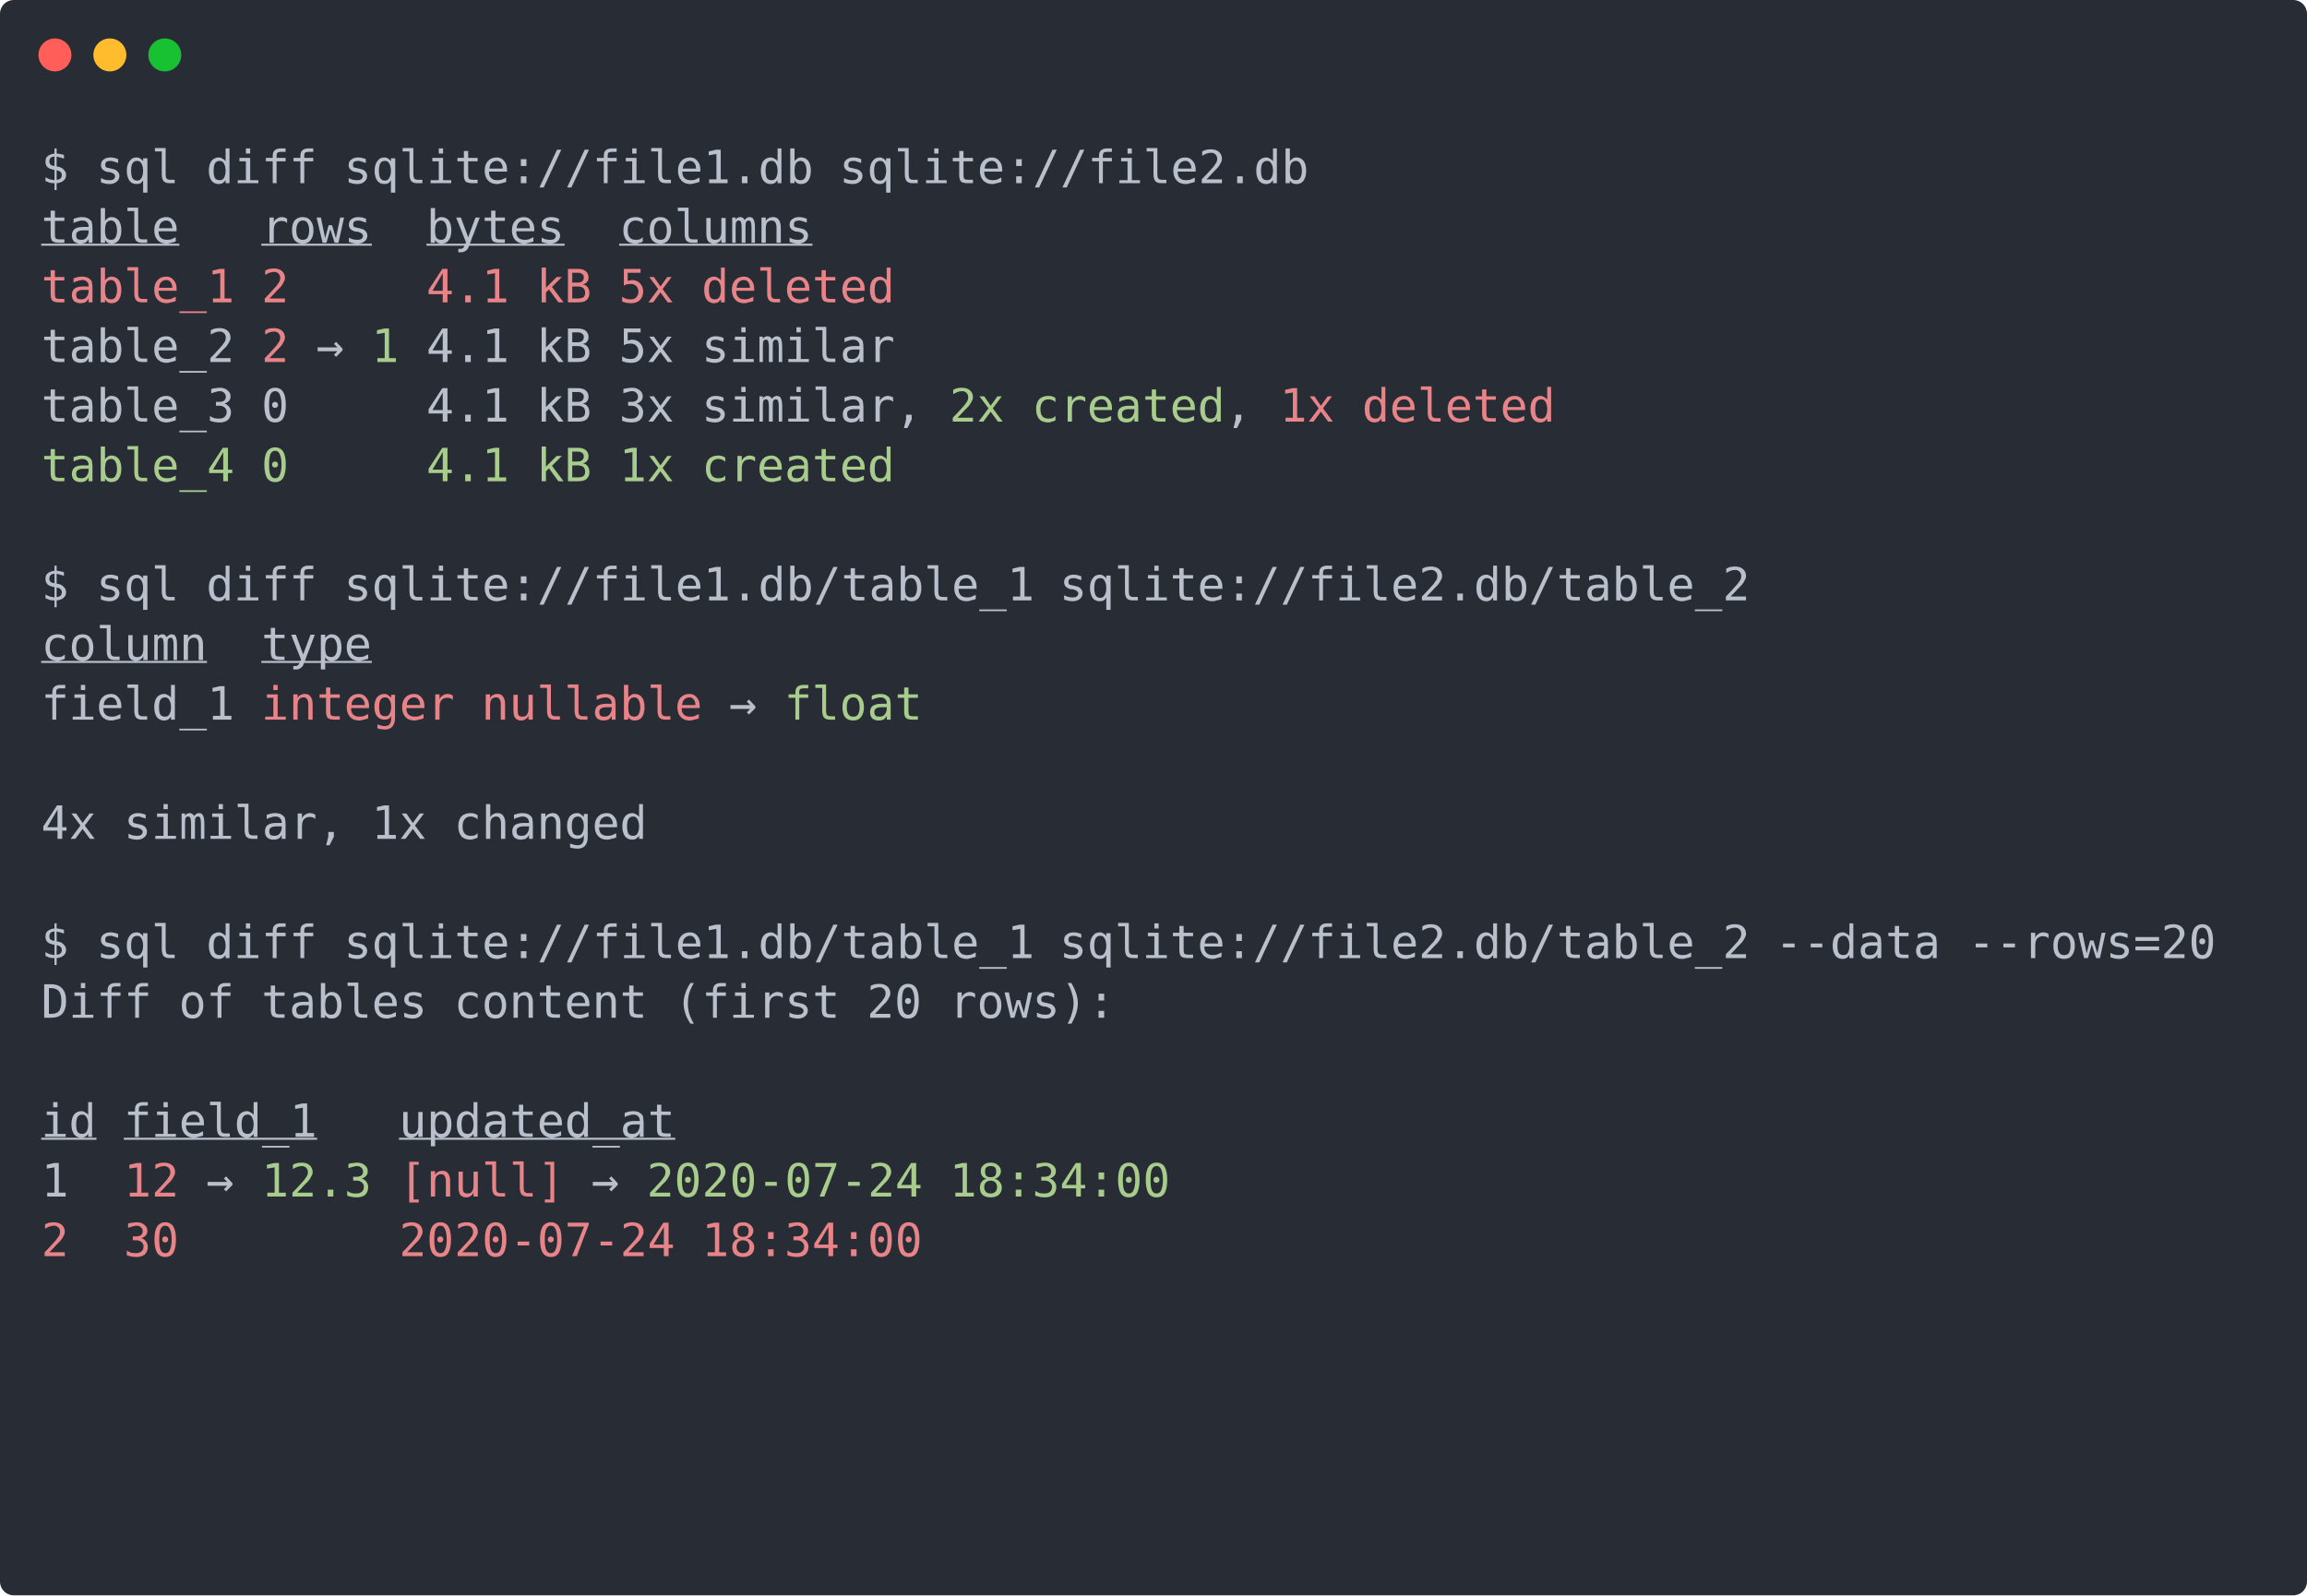
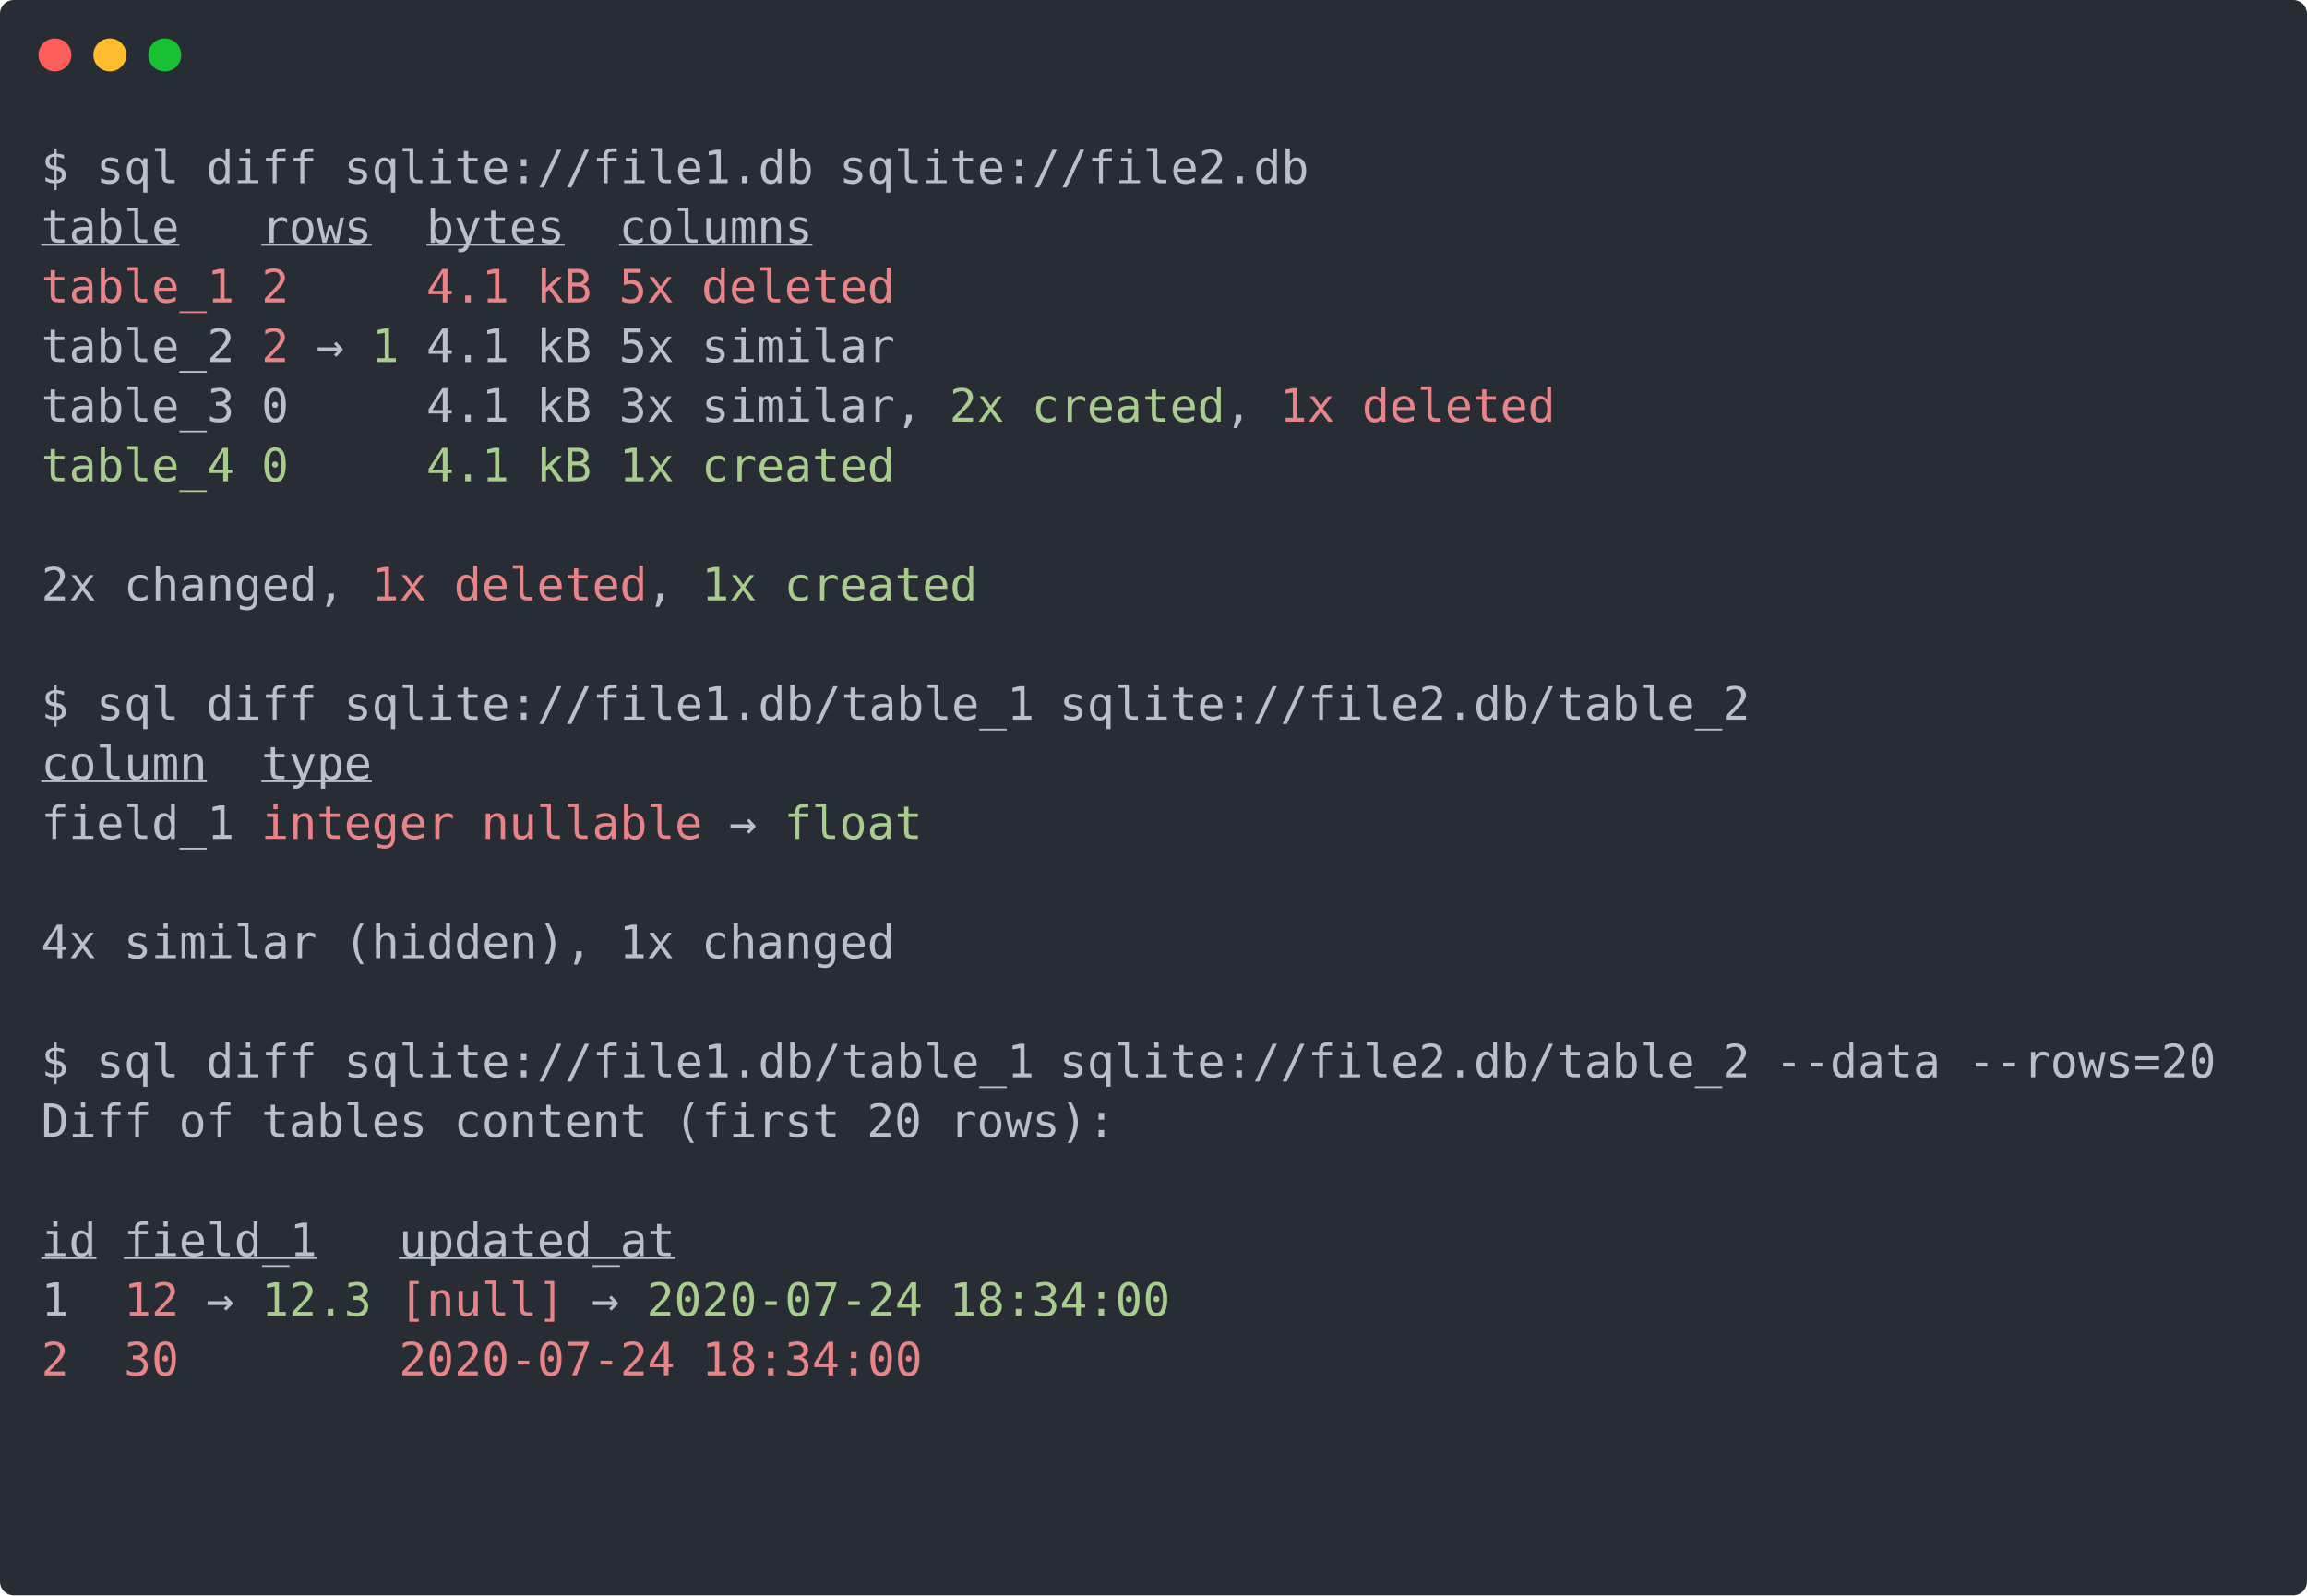
<svg xmlns="http://www.w3.org/2000/svg" xmlns:xlink="http://www.w3.org/1999/xlink" width="840" height="581.04">
  <rect width="840" height="581.04" rx="5" ry="5" class="a" />
  <svg y="0%" x="0%">
    <circle cx="20" cy="20" r="6" fill="#ff5f58" />
    <circle cx="40" cy="20" r="6" fill="#ffbd2e" />
    <circle cx="60" cy="20" r="6" fill="#18c132" />
  </svg>
  <svg height="521.04" viewBox="0 0 80 52.104" width="800" x="15" y="50">
    <style>.a{fill:#282d35}.g{fill:#b9c0cb}.g,.h,.i,.j{white-space:pre}.h{fill:#b9c0cb;text-decoration:underline}.i,.j{fill:#e88388}.j{fill:#a8cc8c}</style>
    <g font-family="Monaco,Consolas,Menlo,'Bitstream Vera Sans Mono','Powerline Symbols',monospace" font-size="1.67">
      <defs>
        <symbol id="a">
          <path fill="transparent" d="M0 0h80v24H0z" />
        </symbol>
      </defs>
      <path class="a" d="M0 0h80v52.104H0z" />
      <svg width="80">
        <svg>
          <use xlink:href="#a" />
          <text y="1.67" class="g">$</text>
          <text x="2.004" y="1.67" class="g">sql</text>
          <text x="6.012" y="1.67" class="g">diff</text>
          <text x="11.022" y="1.67" class="g">sqlite://file1.db</text>
          <text x="29.058" y="1.67" class="g">sqlite://file2.db</text>
          <text y="3.841" class="h">table</text>
          <text x="8.016" y="3.841" class="h">rows</text>
          <text x="14.028" y="3.841" class="h">bytes</text>
          <text x="21.042" y="3.841" class="h">columns</text>
          <text y="6.012" class="i">table_1</text>
          <text x="8.016" y="6.012" class="i">2</text>
          <text x="14.028" y="6.012" class="i">4.1</text>
          <text x="18.036" y="6.012" class="i">kB</text>
          <text x="21.042" y="6.012" class="i">5x</text>
          <text x="24.048" y="6.012" class="i">deleted</text>
          <text y="8.183" class="g">table_2</text>
          <text x="8.016" y="8.183" class="i">2</text>
          <text x="10.02" y="8.183" class="g">→</text>
          <text x="12.024" y="8.183" class="j">1</text>
          <text x="14.028" y="8.183" class="g">4.1</text>
          <text x="18.036" y="8.183" class="g">kB</text>
          <text x="21.042" y="8.183" class="g">5x</text>
          <text x="24.048" y="8.183" class="g">similar</text>
          <text y="10.354" class="g">table_3</text>
          <text x="8.016" y="10.354" class="g">0</text>
          <text x="14.028" y="10.354" class="g">4.1</text>
          <text x="18.036" y="10.354" class="g">kB</text>
          <text x="21.042" y="10.354" class="g">3x</text>
          <text x="24.048" y="10.354" class="g">similar,</text>
          <text x="33.066" y="10.354" class="j">2x</text>
          <text x="36.072" y="10.354" class="j">created</text>
          <text x="43.086" y="10.354" class="g">,</text>
          <text x="45.09" y="10.354" class="i">1x</text>
          <text x="48.096" y="10.354" class="i">deleted</text>
          <text y="12.525" class="j">table_4</text>
          <text x="8.016" y="12.525" class="j">0</text>
          <text x="14.028" y="12.525" class="j">4.1</text>
          <text x="18.036" y="12.525" class="j">kB</text>
          <text x="21.042" y="12.525" class="j">1x</text>
          <text x="24.048" y="12.525" class="j">created</text>
-           <text y="16.867" class="g">$</text>
-           <text x="2.004" y="16.867" class="g">sql</text>
-           <text x="6.012" y="16.867" class="g">diff</text>
-           <text x="11.022" y="16.867" class="g">sqlite://file1.db/table_1</text>
-           <text x="37.074" y="16.867" class="g">sqlite://file2.db/table_2</text>
-           <text y="19.038" class="h">column</text>
-           <text x="8.016" y="19.038" class="h">type</text>
-           <text y="21.209" class="g">field_1</text>
-           <text x="8.016" y="21.209" class="i">integer</text>
-           <text x="16.032" y="21.209" class="i">nullable</text>
-           <text x="25.05" y="21.209" class="g">→</text>
-           <text x="27.054" y="21.209" class="j">float</text>
-           <text y="25.551" class="g">4x</text>
-           <text x="3.006" y="25.551" class="g">similar,</text>
-           <text x="12.024" y="25.551" class="g">1x</text>
-           <text x="15.03" y="25.551" class="g">changed</text>
-           <text y="29.893" class="g">$</text>
-           <text x="2.004" y="29.893" class="g">sql</text>
-           <text x="6.012" y="29.893" class="g">diff</text>
-           <text x="11.022" y="29.893" class="g">sqlite://file1.db/table_1</text>
-           <text x="37.074" y="29.893" class="g">sqlite://file2.db/table_2</text>
-           <text x="63.126" y="29.893" class="g">--data</text>
-           <text x="70.14" y="29.893" class="g">--rows=20</text>
-           <text y="32.064" class="g">Diff</text>
-           <text x="5.01" y="32.064" class="g">of</text>
-           <text x="8.016" y="32.064" class="g">tables</text>
-           <text x="15.03" y="32.064" class="g">content</text>
-           <text x="23.046" y="32.064" class="g">(first</text>
-           <text x="30.06" y="32.064" class="g">20</text>
-           <text x="33.066" y="32.064" class="g">rows):</text>
-           <text y="36.406" class="h">id</text>
-           <text x="3.006" y="36.406" class="h">field_1</text>
-           <text x="13.026" y="36.406" class="h">updated_at</text>
-           <text y="38.577" class="g">1</text>
-           <text x="3.006" y="38.577" class="i">12</text>
-           <text x="6.012" y="38.577" class="g">→</text>
-           <text x="8.016" y="38.577" class="j">12.3</text>
-           <text x="13.026" y="38.577" class="i">[null]</text>
-           <text x="20.04" y="38.577" class="g">→</text>
-           <text x="22.044" y="38.577" class="j">2020-07-24</text>
-           <text x="33.066" y="38.577" class="j">18:34:00</text>
-           <text y="40.748" class="i">2</text>
-           <text x="3.006" y="40.748" class="i">30</text>
-           <text x="13.026" y="40.748" class="i">2020-07-24</text>
-           <text x="24.048" y="40.748" class="i">18:34:00</text>
+           <text y="16.867" class="g">2x</text>
+           <text x="3.006" y="16.867" class="g">changed,</text>
+           <text x="12.024" y="16.867" class="i">1x</text>
+           <text x="15.03" y="16.867" class="i">deleted</text>
+           <text x="22.044" y="16.867" class="g">,</text>
+           <text x="24.048" y="16.867" class="j">1x</text>
+           <text x="27.054" y="16.867" class="j">created</text>
+           <text y="21.209" class="g">$</text>
+           <text x="2.004" y="21.209" class="g">sql</text>
+           <text x="6.012" y="21.209" class="g">diff</text>
+           <text x="11.022" y="21.209" class="g">sqlite://file1.db/table_1</text>
+           <text x="37.074" y="21.209" class="g">sqlite://file2.db/table_2</text>
+           <text y="23.38" class="h">column</text>
+           <text x="8.016" y="23.38" class="h">type</text>
+           <text y="25.551" class="g">field_1</text>
+           <text x="8.016" y="25.551" class="i">integer</text>
+           <text x="16.032" y="25.551" class="i">nullable</text>
+           <text x="25.05" y="25.551" class="g">→</text>
+           <text x="27.054" y="25.551" class="j">float</text>
+           <text y="29.893" class="g">4x</text>
+           <text x="3.006" y="29.893" class="g">similar</text>
+           <text x="11.022" y="29.893" class="g">(hidden),</text>
+           <text x="21.042" y="29.893" class="g">1x</text>
+           <text x="24.048" y="29.893" class="g">changed</text>
+           <text y="34.235" class="g">$</text>
+           <text x="2.004" y="34.235" class="g">sql</text>
+           <text x="6.012" y="34.235" class="g">diff</text>
+           <text x="11.022" y="34.235" class="g">sqlite://file1.db/table_1</text>
+           <text x="37.074" y="34.235" class="g">sqlite://file2.db/table_2</text>
+           <text x="63.126" y="34.235" class="g">--data</text>
+           <text x="70.14" y="34.235" class="g">--rows=20</text>
+           <text y="36.406" class="g">Diff</text>
+           <text x="5.01" y="36.406" class="g">of</text>
+           <text x="8.016" y="36.406" class="g">tables</text>
+           <text x="15.03" y="36.406" class="g">content</text>
+           <text x="23.046" y="36.406" class="g">(first</text>
+           <text x="30.06" y="36.406" class="g">20</text>
+           <text x="33.066" y="36.406" class="g">rows):</text>
+           <text y="40.748" class="h">id</text>
+           <text x="3.006" y="40.748" class="h">field_1</text>
+           <text x="13.026" y="40.748" class="h">updated_at</text>
+           <text y="42.919" class="g">1</text>
+           <text x="3.006" y="42.919" class="i">12</text>
+           <text x="6.012" y="42.919" class="g">→</text>
+           <text x="8.016" y="42.919" class="j">12.3</text>
+           <text x="13.026" y="42.919" class="i">[null]</text>
+           <text x="20.04" y="42.919" class="g">→</text>
+           <text x="22.044" y="42.919" class="j">2020-07-24</text>
+           <text x="33.066" y="42.919" class="j">18:34:00</text>
+           <text y="45.09" class="i">2</text>
+           <text x="3.006" y="45.09" class="i">30</text>
+           <text x="13.026" y="45.09" class="i">2020-07-24</text>
+           <text x="24.048" y="45.09" class="i">18:34:00</text>
        </svg>
      </svg>
    </g>
  </svg>
</svg>
